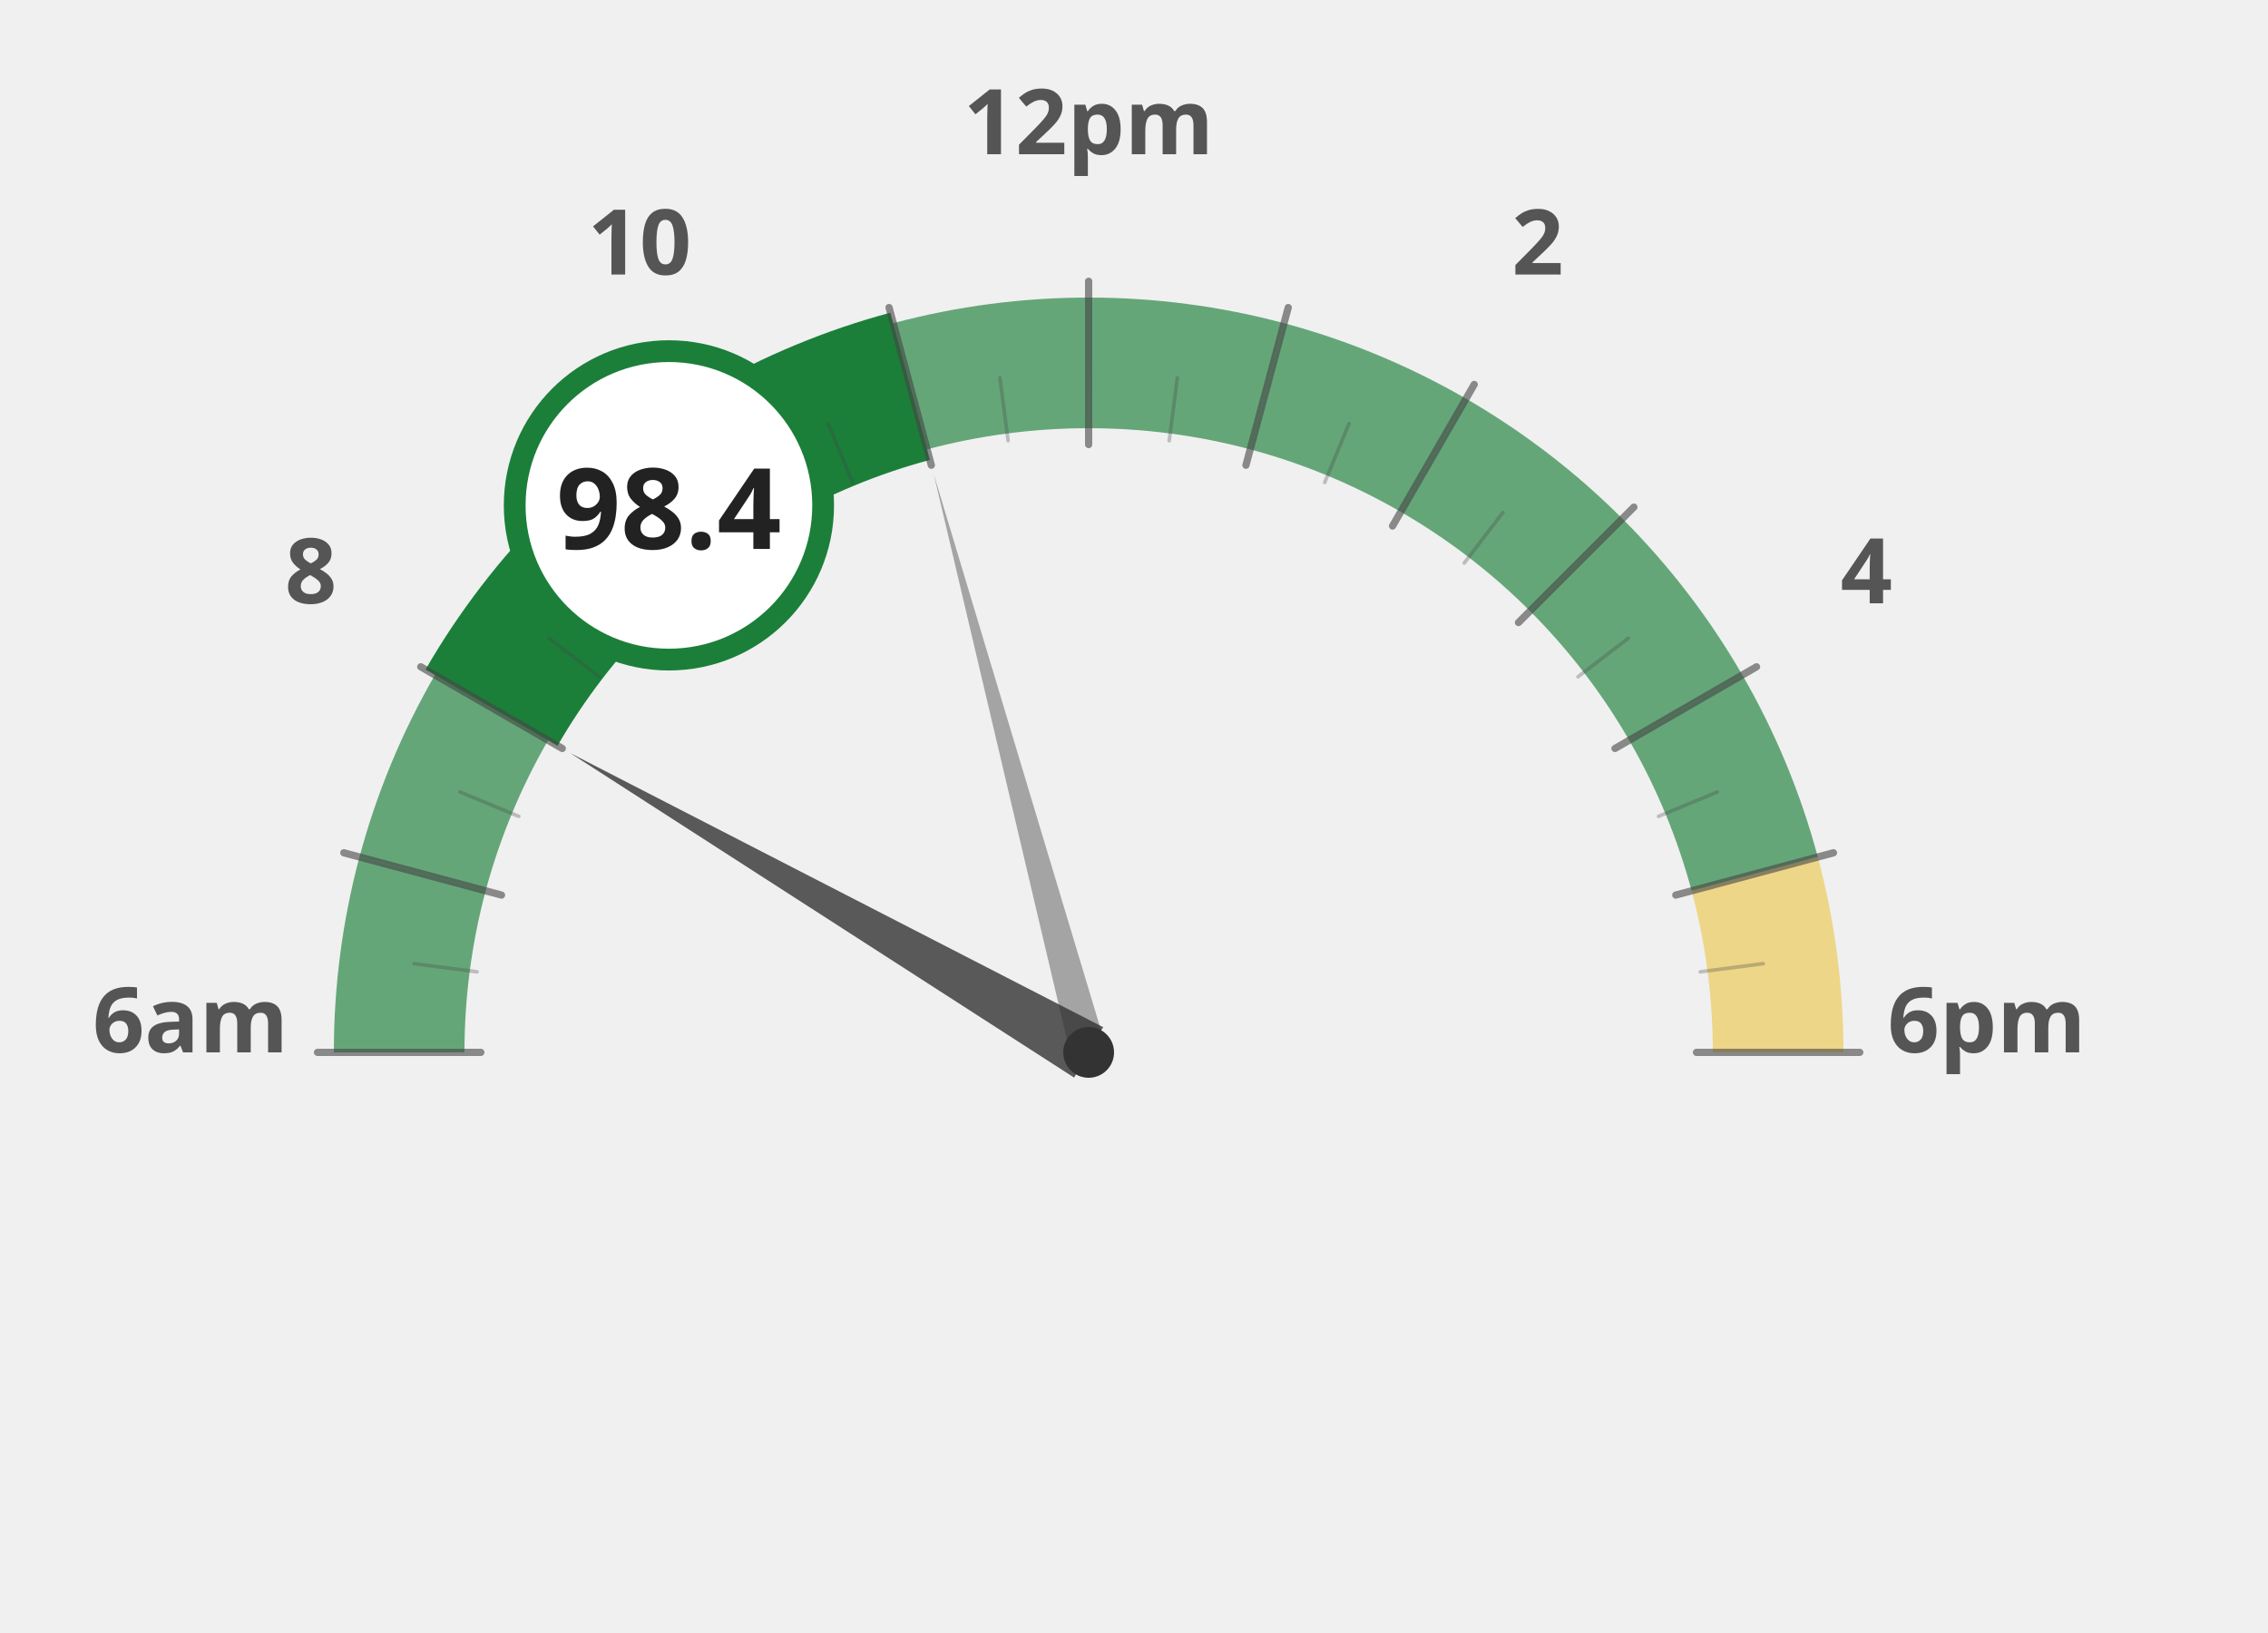
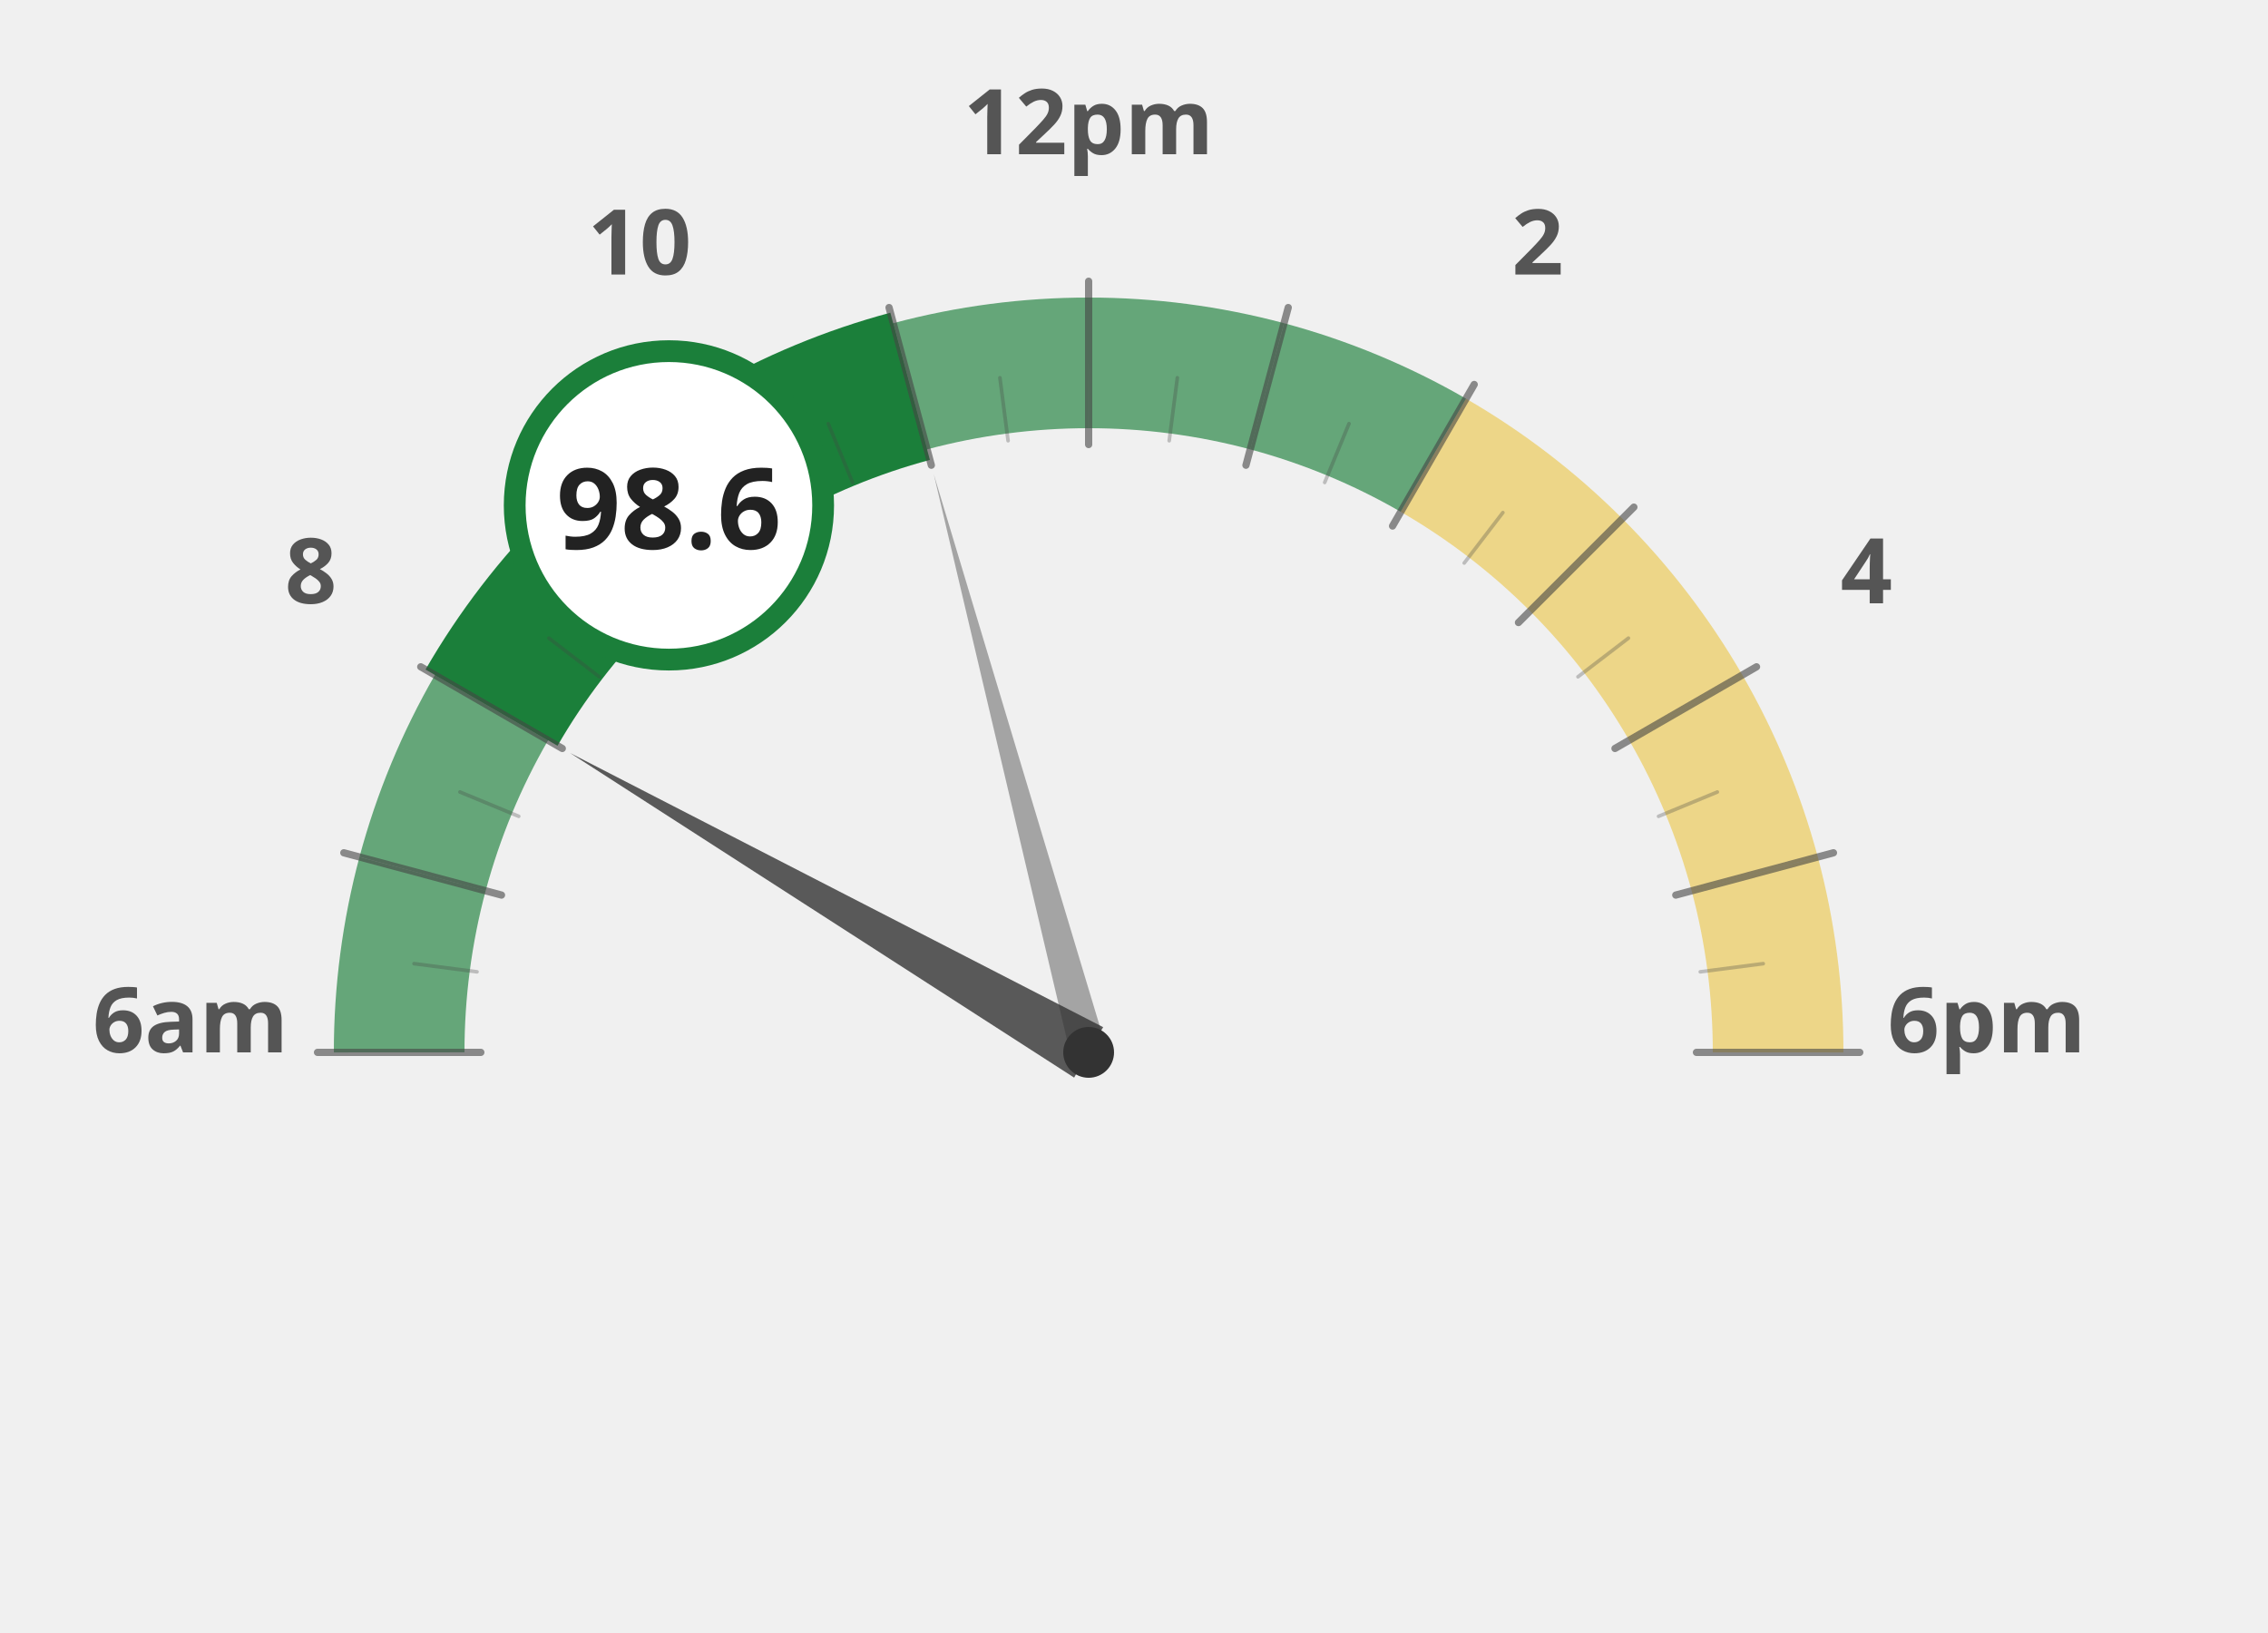
<svg xmlns="http://www.w3.org/2000/svg" width="100%" height="100%" viewBox="0 0 1250 900">
  <g transform="translate(100, 100)">
    <path d="M 120.0 480.0 A 380 380 0 0 1 132.9 381.6" fill="none" stroke="#1b7f3a" stroke-width="72" stroke-opacity="0.65" />
    <path d="M 132.9 381.6 A 380 380 0 0 1 170.9 290.0" fill="none" stroke="#1b7f3a" stroke-width="72" stroke-opacity="0.65" />
    <path d="M 170.9 290.0 A 380 380 0 0 1 231.3 211.3" fill="none" stroke="#1b7f3a" stroke-width="72" stroke-opacity="1.0" />
    <path d="M 231.3 211.3 A 380 380 0 0 1 310.0 150.9" fill="none" stroke="#1b7f3a" stroke-width="72" stroke-opacity="1.0" />
    <path d="M 310.0 150.9 A 380 380 0 0 1 401.6 112.9" fill="none" stroke="#1b7f3a" stroke-width="72" stroke-opacity="1.0" />
    <path d="M 401.6 112.9 A 380 380 0 0 1 500.0 100.0" fill="none" stroke="#1b7f3a" stroke-width="72" stroke-opacity="0.65" />
    <path d="M 500.0 100.0 A 380 380 0 0 1 598.4 112.9" fill="none" stroke="#1b7f3a" stroke-width="72" stroke-opacity="0.65" />
    <path d="M 598.4 112.9 A 380 380 0 0 1 690.0 150.9" fill="none" stroke="#1b7f3a" stroke-width="72" stroke-opacity="0.65" />
-     <path d="M 690.0 150.9 A 380 380 0 0 1 768.7 211.3" fill="none" stroke="#1b7f3a" stroke-width="72" stroke-opacity="0.65" />
-     <path d="M 768.7 211.3 A 380 380 0 0 1 829.1 290.0" fill="none" stroke="#1b7f3a" stroke-width="72" stroke-opacity="0.65" />
-     <path d="M 829.1 290.0 A 380 380 0 0 1 867.1 381.6" fill="none" stroke="#1b7f3a" stroke-width="72" stroke-opacity="0.65" />
+     <path d="M 690.0 150.9 A 380 380 0 0 1 768.7 211.3" fill="none" stroke="#ebc850" stroke-width="72" stroke-opacity="0.65" />
+     <path d="M 768.7 211.3 A 380 380 0 0 1 829.1 290.0" fill="none" stroke="#ebc850" stroke-width="72" stroke-opacity="0.65" />
+     <path d="M 829.1 290.0 A 380 380 0 0 1 867.1 381.6" fill="none" stroke="#ebc850" stroke-width="72" stroke-opacity="0.65" />
    <path d="M 867.1 381.6 A 380 380 0 0 1 880.0 480.0" fill="none" stroke="#ebc850" stroke-width="72" stroke-opacity="0.65" />
    <text x="5.0" y="480" text-anchor="middle" font-family="Montserrat, sans-serif" font-size="50" font-weight="900" fill="#555">6am</text>
    <text x="71.317" y="232.5" text-anchor="middle" font-family="Montserrat, sans-serif" font-size="50" font-weight="900" fill="#555">8</text>
    <text x="252.5" y="51.317" text-anchor="middle" font-family="Montserrat, sans-serif" font-size="50" font-weight="900" fill="#555">10</text>
    <text x="500" y="-15.0" text-anchor="middle" font-family="Montserrat, sans-serif" font-size="50" font-weight="900" fill="#555">12pm</text>
    <text x="747.5" y="51.317" text-anchor="middle" font-family="Montserrat, sans-serif" font-size="50" font-weight="900" fill="#555">2</text>
    <text x="928.683" y="232.5" text-anchor="middle" font-family="Montserrat, sans-serif" font-size="50" font-weight="900" fill="#555">4</text>
    <text x="995.0" y="480.0" text-anchor="middle" font-family="Montserrat, sans-serif" font-size="50" font-weight="900" fill="#555">6pm</text>
    <path d="M 170.9 290.0 A 380 380 0 0 1 231.3 211.3" fill="none" stroke="#1b7f3a" stroke-width="84" stroke-linecap="butt" />
    <path d="M 231.3 211.3 A 380 380 0 0 1 310.0 150.9" fill="none" stroke="#1b7f3a" stroke-width="84" stroke-linecap="butt" />
    <path d="M 310.0 150.9 A 380 380 0 0 1 401.6 112.9" fill="none" stroke="#1b7f3a" stroke-width="84" stroke-linecap="butt" />
    <line x1="165.0" y1="480.0" x2="75.0" y2="480.0" stroke="#444" stroke-width="4" stroke-linecap="round" opacity="0.6" />
    <line x1="162.9" y1="435.6" x2="128.2" y2="431.1" stroke="#444" stroke-width="2" stroke-linecap="round" opacity="0.3" />
    <line x1="176.4" y1="393.3" x2="89.5" y2="370.0" stroke="#444" stroke-width="4" stroke-linecap="round" opacity="0.6" />
    <line x1="185.9" y1="349.9" x2="153.5" y2="336.5" stroke="#444" stroke-width="2" stroke-linecap="round" opacity="0.3" />
    <line x1="209.9" y1="312.5" x2="131.9" y2="267.5" stroke="#444" stroke-width="4" stroke-linecap="round" opacity="0.6" />
    <line x1="230.3" y1="273.0" x2="202.5" y2="251.7" stroke="#444" stroke-width="2" stroke-linecap="round" opacity="0.3" />
    <line x1="263.1" y1="243.1" x2="199.5" y2="179.5" stroke="#444" stroke-width="4" stroke-linecap="round" opacity="0.6" />
    <line x1="293.0" y1="210.3" x2="271.7" y2="182.5" stroke="#444" stroke-width="2" stroke-linecap="round" opacity="0.3" />
    <line x1="332.5" y1="189.9" x2="287.5" y2="111.9" stroke="#444" stroke-width="4" stroke-linecap="round" opacity="0.6" />
    <line x1="369.9" y1="165.9" x2="356.5" y2="133.5" stroke="#444" stroke-width="2" stroke-linecap="round" opacity="0.3" />
    <line x1="413.3" y1="156.4" x2="390.0" y2="69.5" stroke="#444" stroke-width="4" stroke-linecap="round" opacity="0.6" />
    <line x1="455.6" y1="142.9" x2="451.1" y2="108.2" stroke="#444" stroke-width="2" stroke-linecap="round" opacity="0.3" />
    <line x1="500.0" y1="145.0" x2="500.0" y2="55.0" stroke="#444" stroke-width="4" stroke-linecap="round" opacity="0.6" />
    <line x1="544.4" y1="142.9" x2="548.9" y2="108.2" stroke="#444" stroke-width="2" stroke-linecap="round" opacity="0.3" />
    <line x1="586.7" y1="156.4" x2="610.0" y2="69.5" stroke="#444" stroke-width="4" stroke-linecap="round" opacity="0.6" />
    <line x1="630.1" y1="165.9" x2="643.5" y2="133.5" stroke="#444" stroke-width="2" stroke-linecap="round" opacity="0.3" />
    <line x1="667.5" y1="189.9" x2="712.5" y2="111.9" stroke="#444" stroke-width="4" stroke-linecap="round" opacity="0.6" />
    <line x1="707.0" y1="210.3" x2="728.3" y2="182.5" stroke="#444" stroke-width="2" stroke-linecap="round" opacity="0.3" />
    <line x1="736.9" y1="243.1" x2="800.5" y2="179.5" stroke="#444" stroke-width="4" stroke-linecap="round" opacity="0.6" />
    <line x1="769.7" y1="273.0" x2="797.5" y2="251.7" stroke="#444" stroke-width="2" stroke-linecap="round" opacity="0.3" />
    <line x1="790.1" y1="312.5" x2="868.1" y2="267.5" stroke="#444" stroke-width="4" stroke-linecap="round" opacity="0.6" />
    <line x1="814.1" y1="349.9" x2="846.5" y2="336.5" stroke="#444" stroke-width="2" stroke-linecap="round" opacity="0.3" />
    <line x1="823.6" y1="393.3" x2="910.5" y2="370.0" stroke="#444" stroke-width="4" stroke-linecap="round" opacity="0.6" />
    <line x1="837.1" y1="435.6" x2="871.8" y2="431.1" stroke="#444" stroke-width="2" stroke-linecap="round" opacity="0.3" />
    <line x1="835.0" y1="480.0" x2="925.0" y2="480.0" stroke="#444" stroke-width="4" stroke-linecap="round" opacity="0.6" />
    <polygon points="214.2,315.0 492.0,493.9 508.0,466.1" fill="#333" opacity="0.8" />
    <polygon points="414.6,161.2 490.3,482.6 509.7,477.4" fill="#333" opacity="0.4" />
    <circle cx="500" cy="480" r="14" fill="#333" />
    <circle cx="268.671" cy="178.526" r="85" fill="white" stroke="#1b7f3a" stroke-width="12" />
-     <text x="268.671" y="202.526" text-anchor="middle" font-family="Montserrat, sans-serif" font-size="62" font-weight="800" fill="#222">98.4</text>
+     <text x="268.671" y="202.526" text-anchor="middle" font-family="Montserrat, sans-serif" font-size="62" font-weight="800" fill="#222">98.6</text>
  </g>
</svg>
